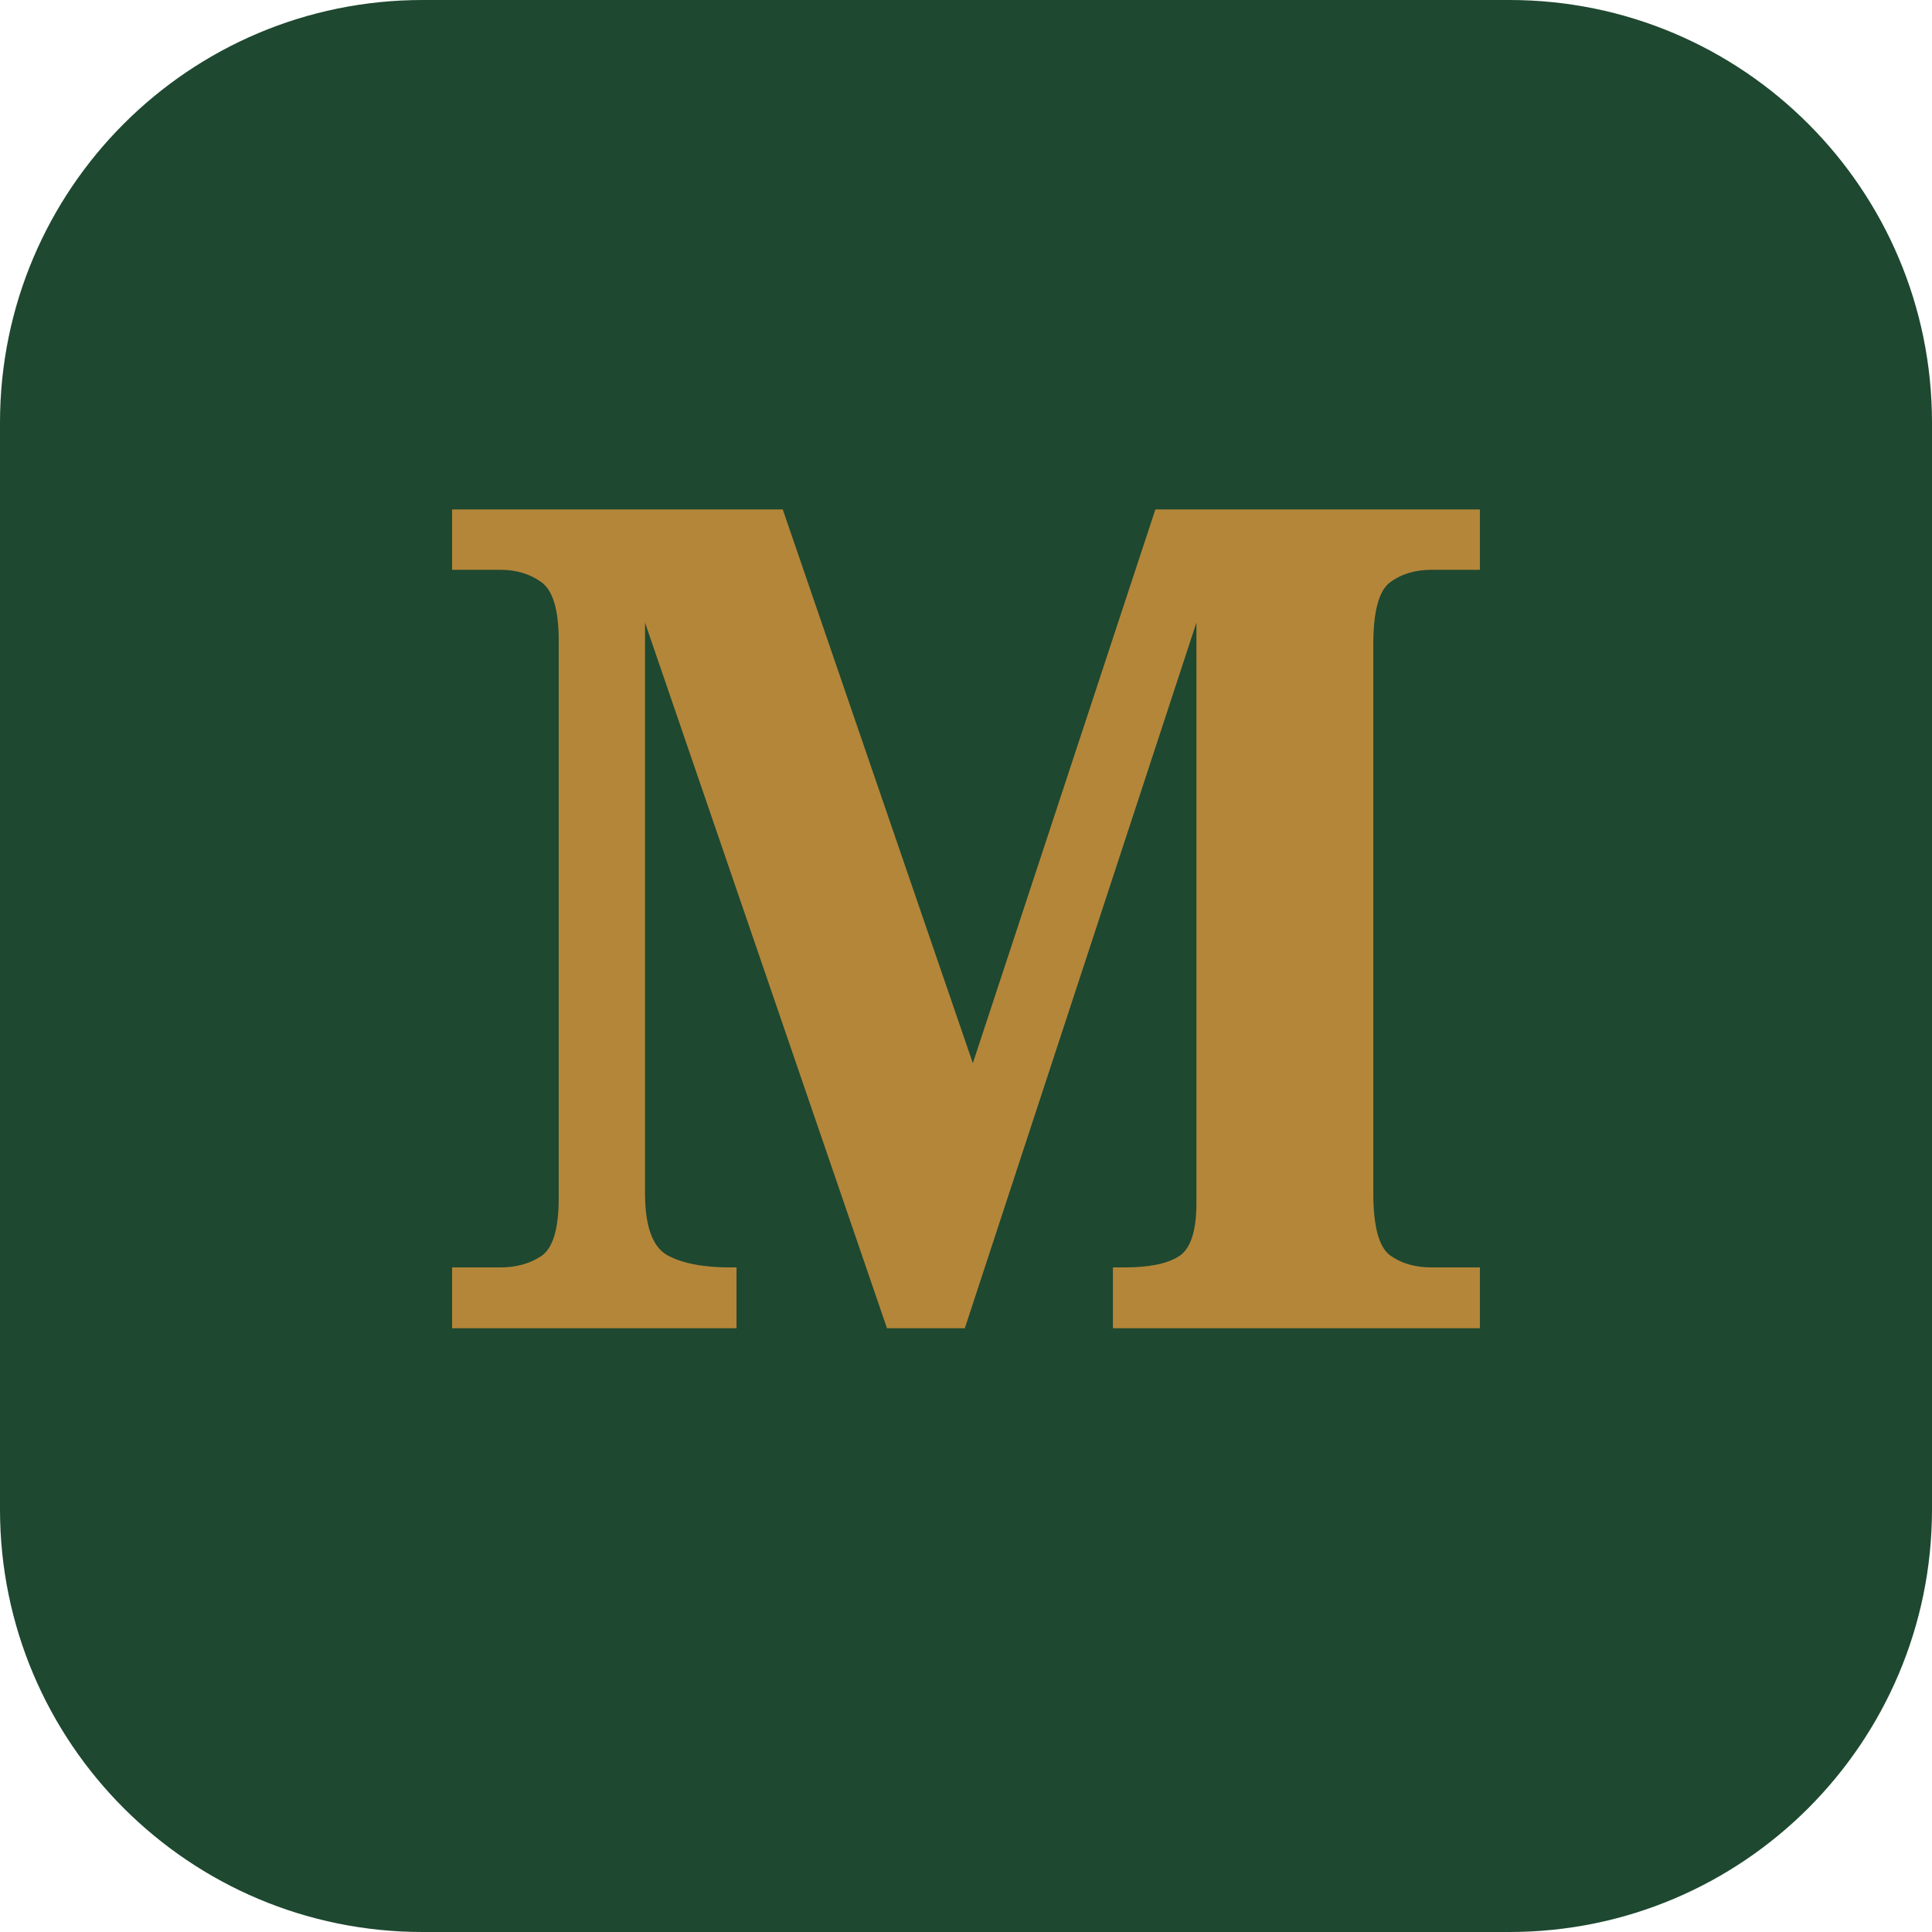
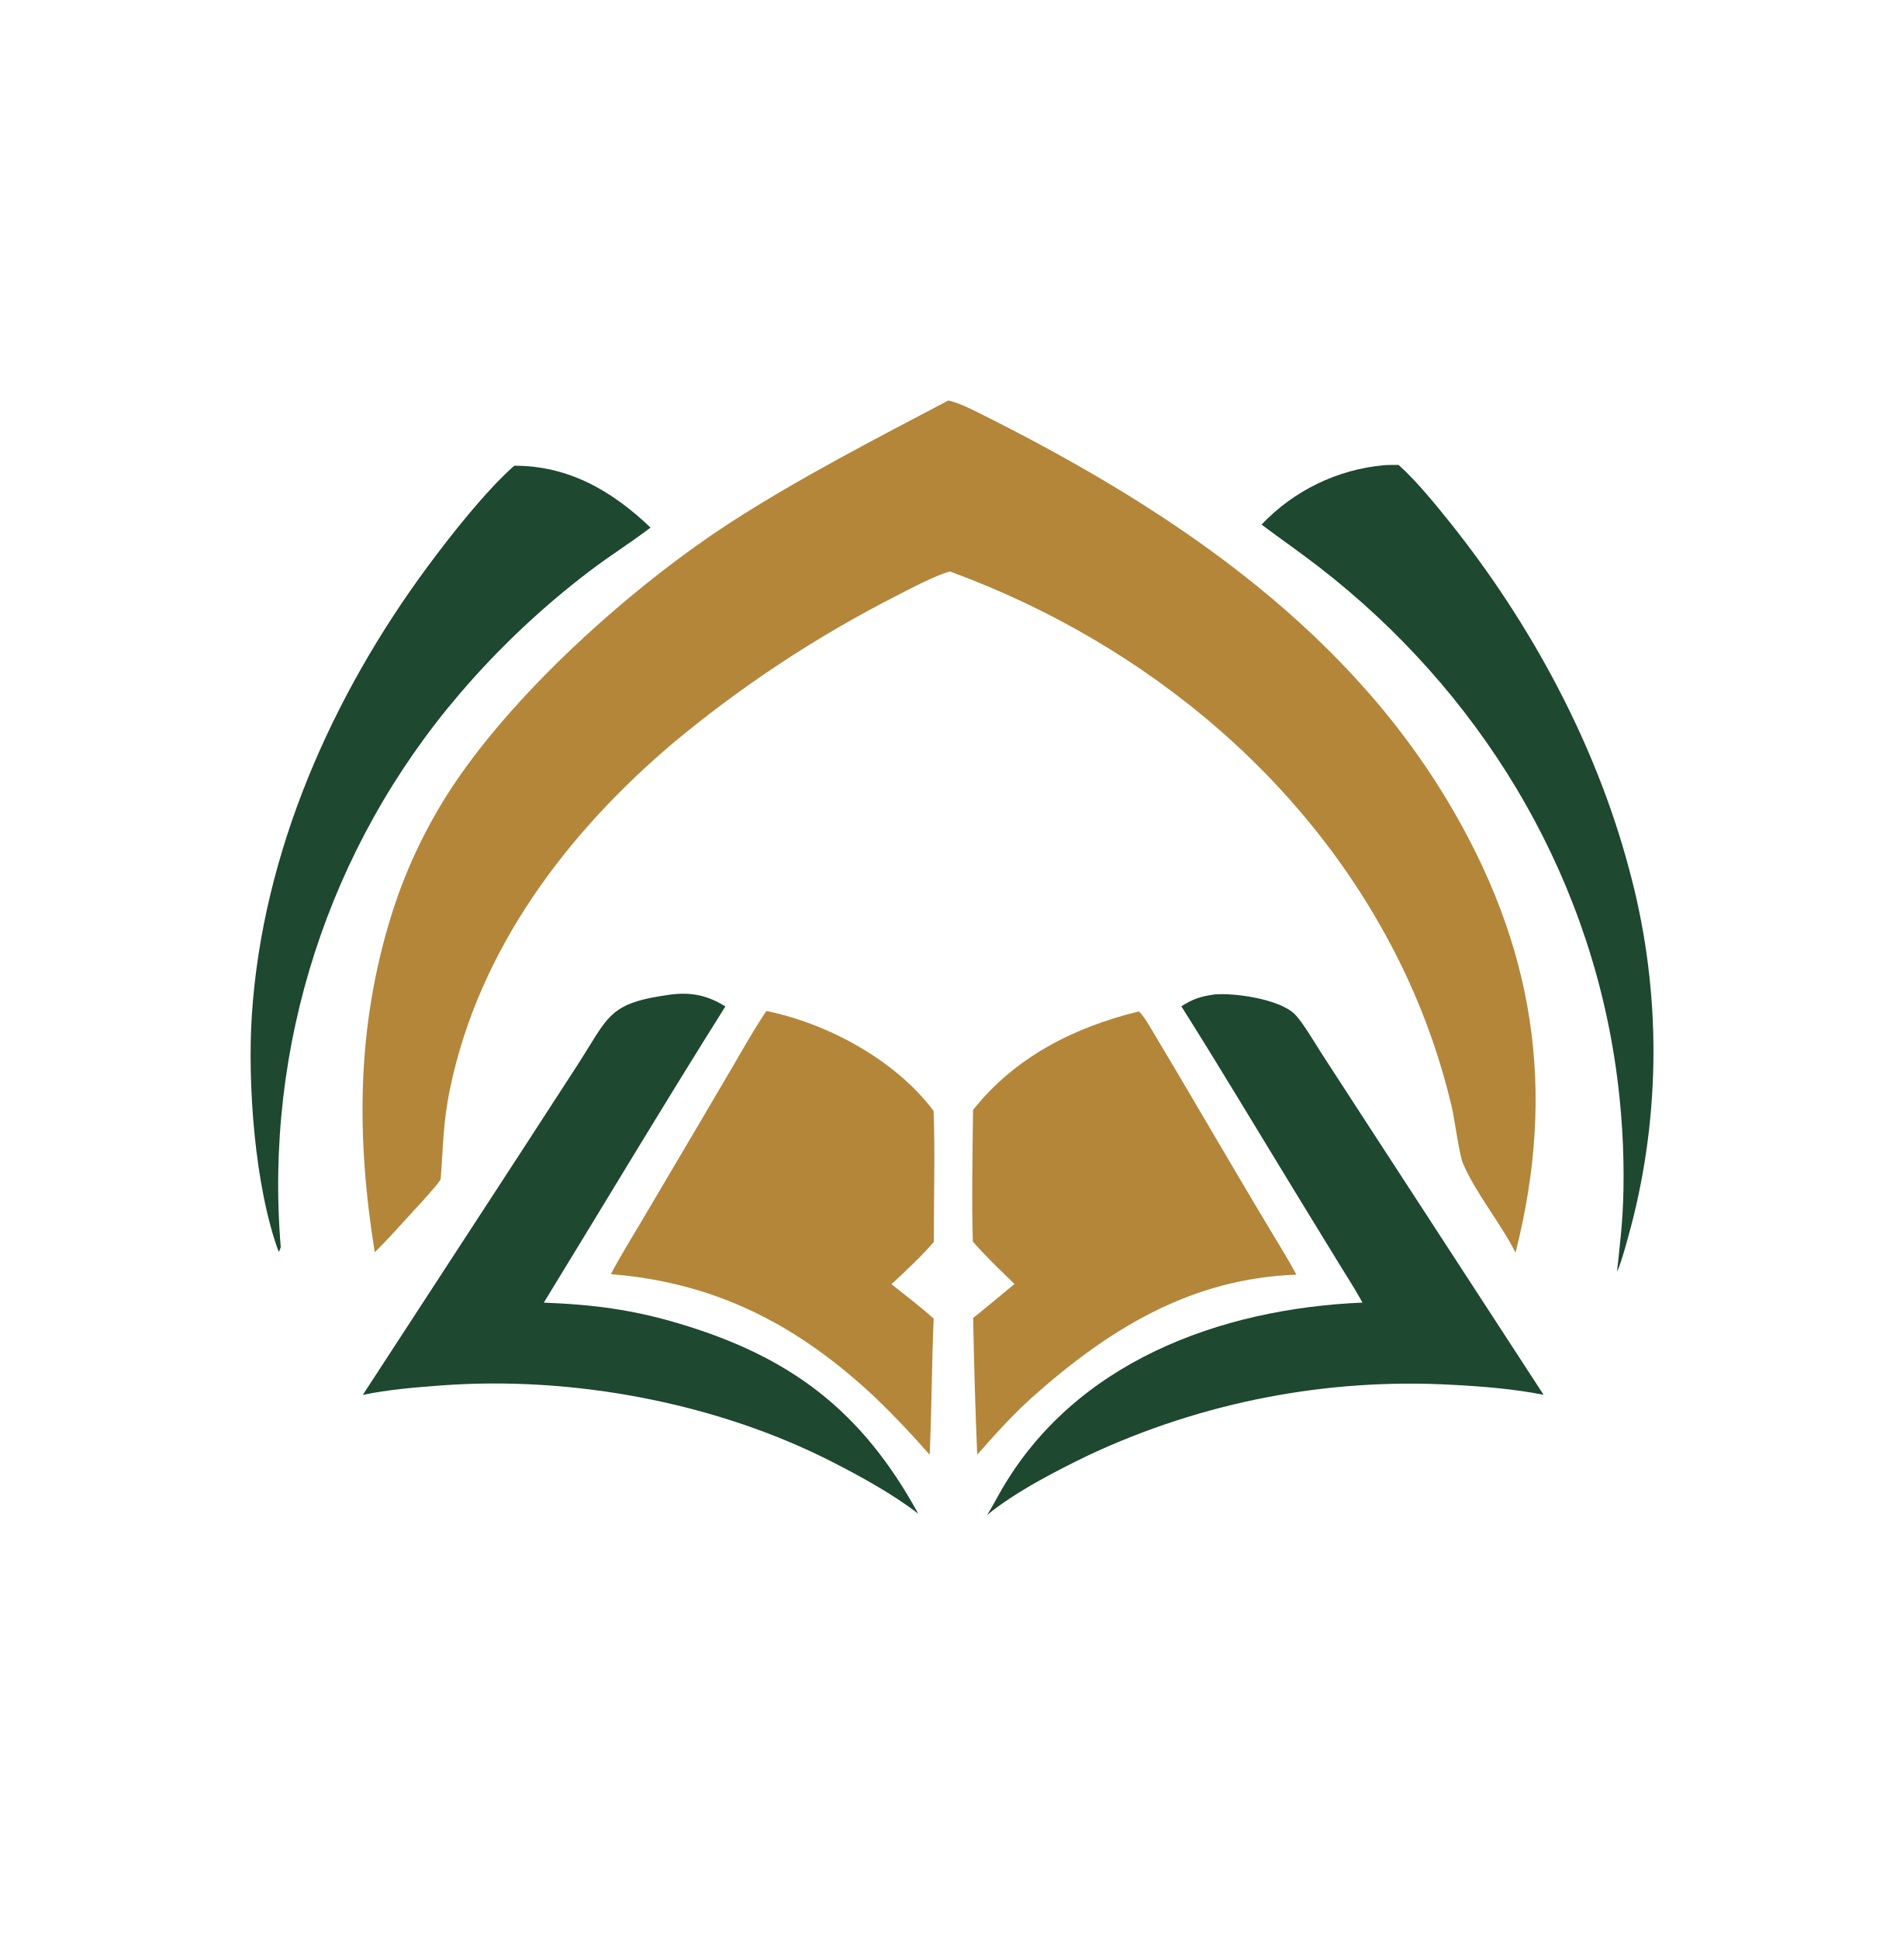
- <svg xmlns="http://www.w3.org/2000/svg" viewBox="0 0 64 64">
-   <rect width="64" height="64" rx="14" fill="#1E4830" />
-   <text x="32" y="44" font-family="Georgia, serif" font-weight="600" font-size="38" fill="#B4863A" text-anchor="middle">M</text>
+ <svg xmlns="http://www.w3.org/2000/svg" version="1.1" viewBox="0 0 2011 2048" preserveAspectRatio="xMidYMid meet">
+   <path fill="rgb(180,134,58)" d="M 1001.68 423.005 C 1011.3 425.097 1022.64 430.491 1031.52 434.907 C 1226.2 531.724 1414.78 655.317 1528.89 845.738 C 1620.64 998.846 1644.58 1150.42 1600.81 1323.07 C 1584.68 1291.16 1558.82 1260.43 1545.25 1228.72 C 1541.38 1219.68 1536.55 1182.18 1533.23 1168.12 C 1522.22 1121.74 1506.62 1076.57 1486.66 1033.29 C 1392.37 829.85 1212.13 680.144 1003.5 603.634 C 990.015 606.729 959.076 622.929 946.21 629.64 C 862.342 672.413 783.503 724.401 711.153 784.64 C 598.636 879.901 506.228 1002.27 475.507 1149.15 C 467.676 1186.59 468.386 1209.73 465.394 1245.91 C 458.581 1255.6 445.043 1269.95 436.705 1279.05 C 423.653 1293.28 409.542 1309.25 395.834 1322.68 C 376.336 1201.48 376.539 1085.6 413.168 967.459 C 427.038 922.796 446.672 880.132 471.575 840.546 C 538.622 734.25 667.984 618.848 772.461 551.338 C 844.175 504.998 925.943 462.853 1001.68 423.005 z" />
+   <path fill="rgb(180,134,58)" d="M 1202.86 1068.29 C 1206.12 1070.61 1212.16 1080.3 1214.31 1083.89 C 1257.16 1155.27 1298.65 1227.46 1341.54 1298.82 C 1350.88 1314.35 1360.79 1330.37 1369.36 1346.29 C 1257.82 1350.34 1171.11 1403.75 1089.81 1476.23 C 1068.62 1495.44 1051.07 1515.06 1032.19 1536.47 C 1030.2 1488.36 1028.79 1440.23 1027.93 1392.1 C 1042.57 1380.22 1057.13 1368.23 1071.59 1356.13 C 1056.02 1341.13 1041.79 1327.54 1027.55 1311.37 C 1026.29 1268.09 1027.29 1216.11 1027.78 1172.36 C 1072.38 1116.26 1134.62 1084.97 1202.86 1068.29 z" />
+   <path fill="rgb(180,134,58)" d="M 809.523 1067.83 C 874.638 1081.13 945.94 1119.76 986.112 1173.36 C 987.82 1215.79 986.269 1268.52 986.357 1311.73 C 973.799 1326.58 955.805 1343.15 941.682 1356.39 C 956.22 1367.95 972.515 1380.39 986.22 1392.7 C 984.131 1440.76 984.142 1488.56 981.976 1536.54 C 963.868 1515.78 944.887 1495.79 925.085 1476.64 C 843.95 1400.23 757.083 1354.67 645.213 1345.8 C 654.798 1327.58 667.083 1307.73 677.654 1289.85 L 731.684 1198.4 L 775.037 1124.67 C 786 1105.91 797.354 1085.71 809.523 1067.83 z" />
+   <path fill="rgb(30,72,48)" d="M 1282.83 1050.35 C 1303.99 1048.52 1350.63 1055.09 1367.21 1070.82 C 1375.55 1078.72 1389.44 1102.65 1396.35 1113.32 L 1444.21 1187.01 L 1630.46 1473.22 C 1599.5 1467.04 1565.55 1464.28 1534.04 1462.67 C 1401.76 1455.27 1269.71 1480.82 1149.74 1537.04 C 1115.27 1553.74 1072.59 1575.65 1042.75 1600.1 C 1047.52 1592.39 1052.07 1583.78 1056.59 1575.85 C 1134.71 1438.66 1288.38 1382.26 1439.08 1375.81 C 1431.72 1362.06 1421.56 1346.47 1413.26 1332.91 L 1367.55 1258.18 C 1327.94 1193.42 1288.28 1126.93 1247.79 1062.83 C 1260.77 1054.86 1267.73 1052.54 1282.83 1050.35 z" />
+   <path fill="rgb(30,72,48)" d="M 709.337 1050.34 C 731.028 1047.81 747.992 1051.64 766.192 1063.02 C 701.516 1165.81 637.965 1272.11 574.417 1375.84 C 626.207 1377.93 666.732 1382.96 716.537 1397.73 C 835.71 1433.07 910.606 1490.48 969.939 1598.83 C 943.001 1578.02 909.854 1559.87 879.629 1544.37 C 756.299 1481.25 604.441 1453.19 466.977 1463.25 C 439.765 1465.24 409.96 1467.68 383.232 1473.31 L 555.241 1209.27 L 609.546 1125.55 C 643.905 1072.37 642.139 1059.39 709.337 1050.34 z" />
+   <path fill="rgb(30,72,48)" d="M 1461.54 491.384 C 1466.24 490.968 1472.44 491.107 1477.27 491.065 C 1495.17 506.848 1516.87 533.427 1531.79 552.1 C 1616.74 658.389 1685.21 784.929 1720.39 916.583 C 1753.32 1036.65 1755.15 1163.12 1725.7 1284.08 C 1723.25 1294.01 1712.45 1335.43 1708.05 1343.04 C 1711.42 1309.94 1713.98 1292.89 1714.79 1257.77 C 1715.63 1214.53 1712.99 1171.28 1706.89 1128.46 C 1676.78 916.633 1561.81 729.307 1393.28 598.912 C 1373.37 583.512 1352.68 569.192 1332.55 554.095 C 1366.52 518.237 1412.36 495.95 1461.54 491.384 z" />
+   <path fill="rgb(30,72,48)" d="M 543.15 491.914 C 600.666 491.72 646.794 518.669 687.151 557.257 C 667.08 572.607 644.007 587.092 623.053 603.004 C 572.613 641.324 526.425 684.94 485.282 733.106 C 346.94 894.803 278.985 1105.1 296.546 1317.17 C 295.583 1320.01 295.911 1319.71 294.337 1322.13 C 269 1253.26 261.284 1144.04 266.048 1071.74 C 277.359 900.116 350.697 734.698 452.257 597.663 C 476.706 564.673 512.561 519.116 543.15 491.914 z" />
</svg>
